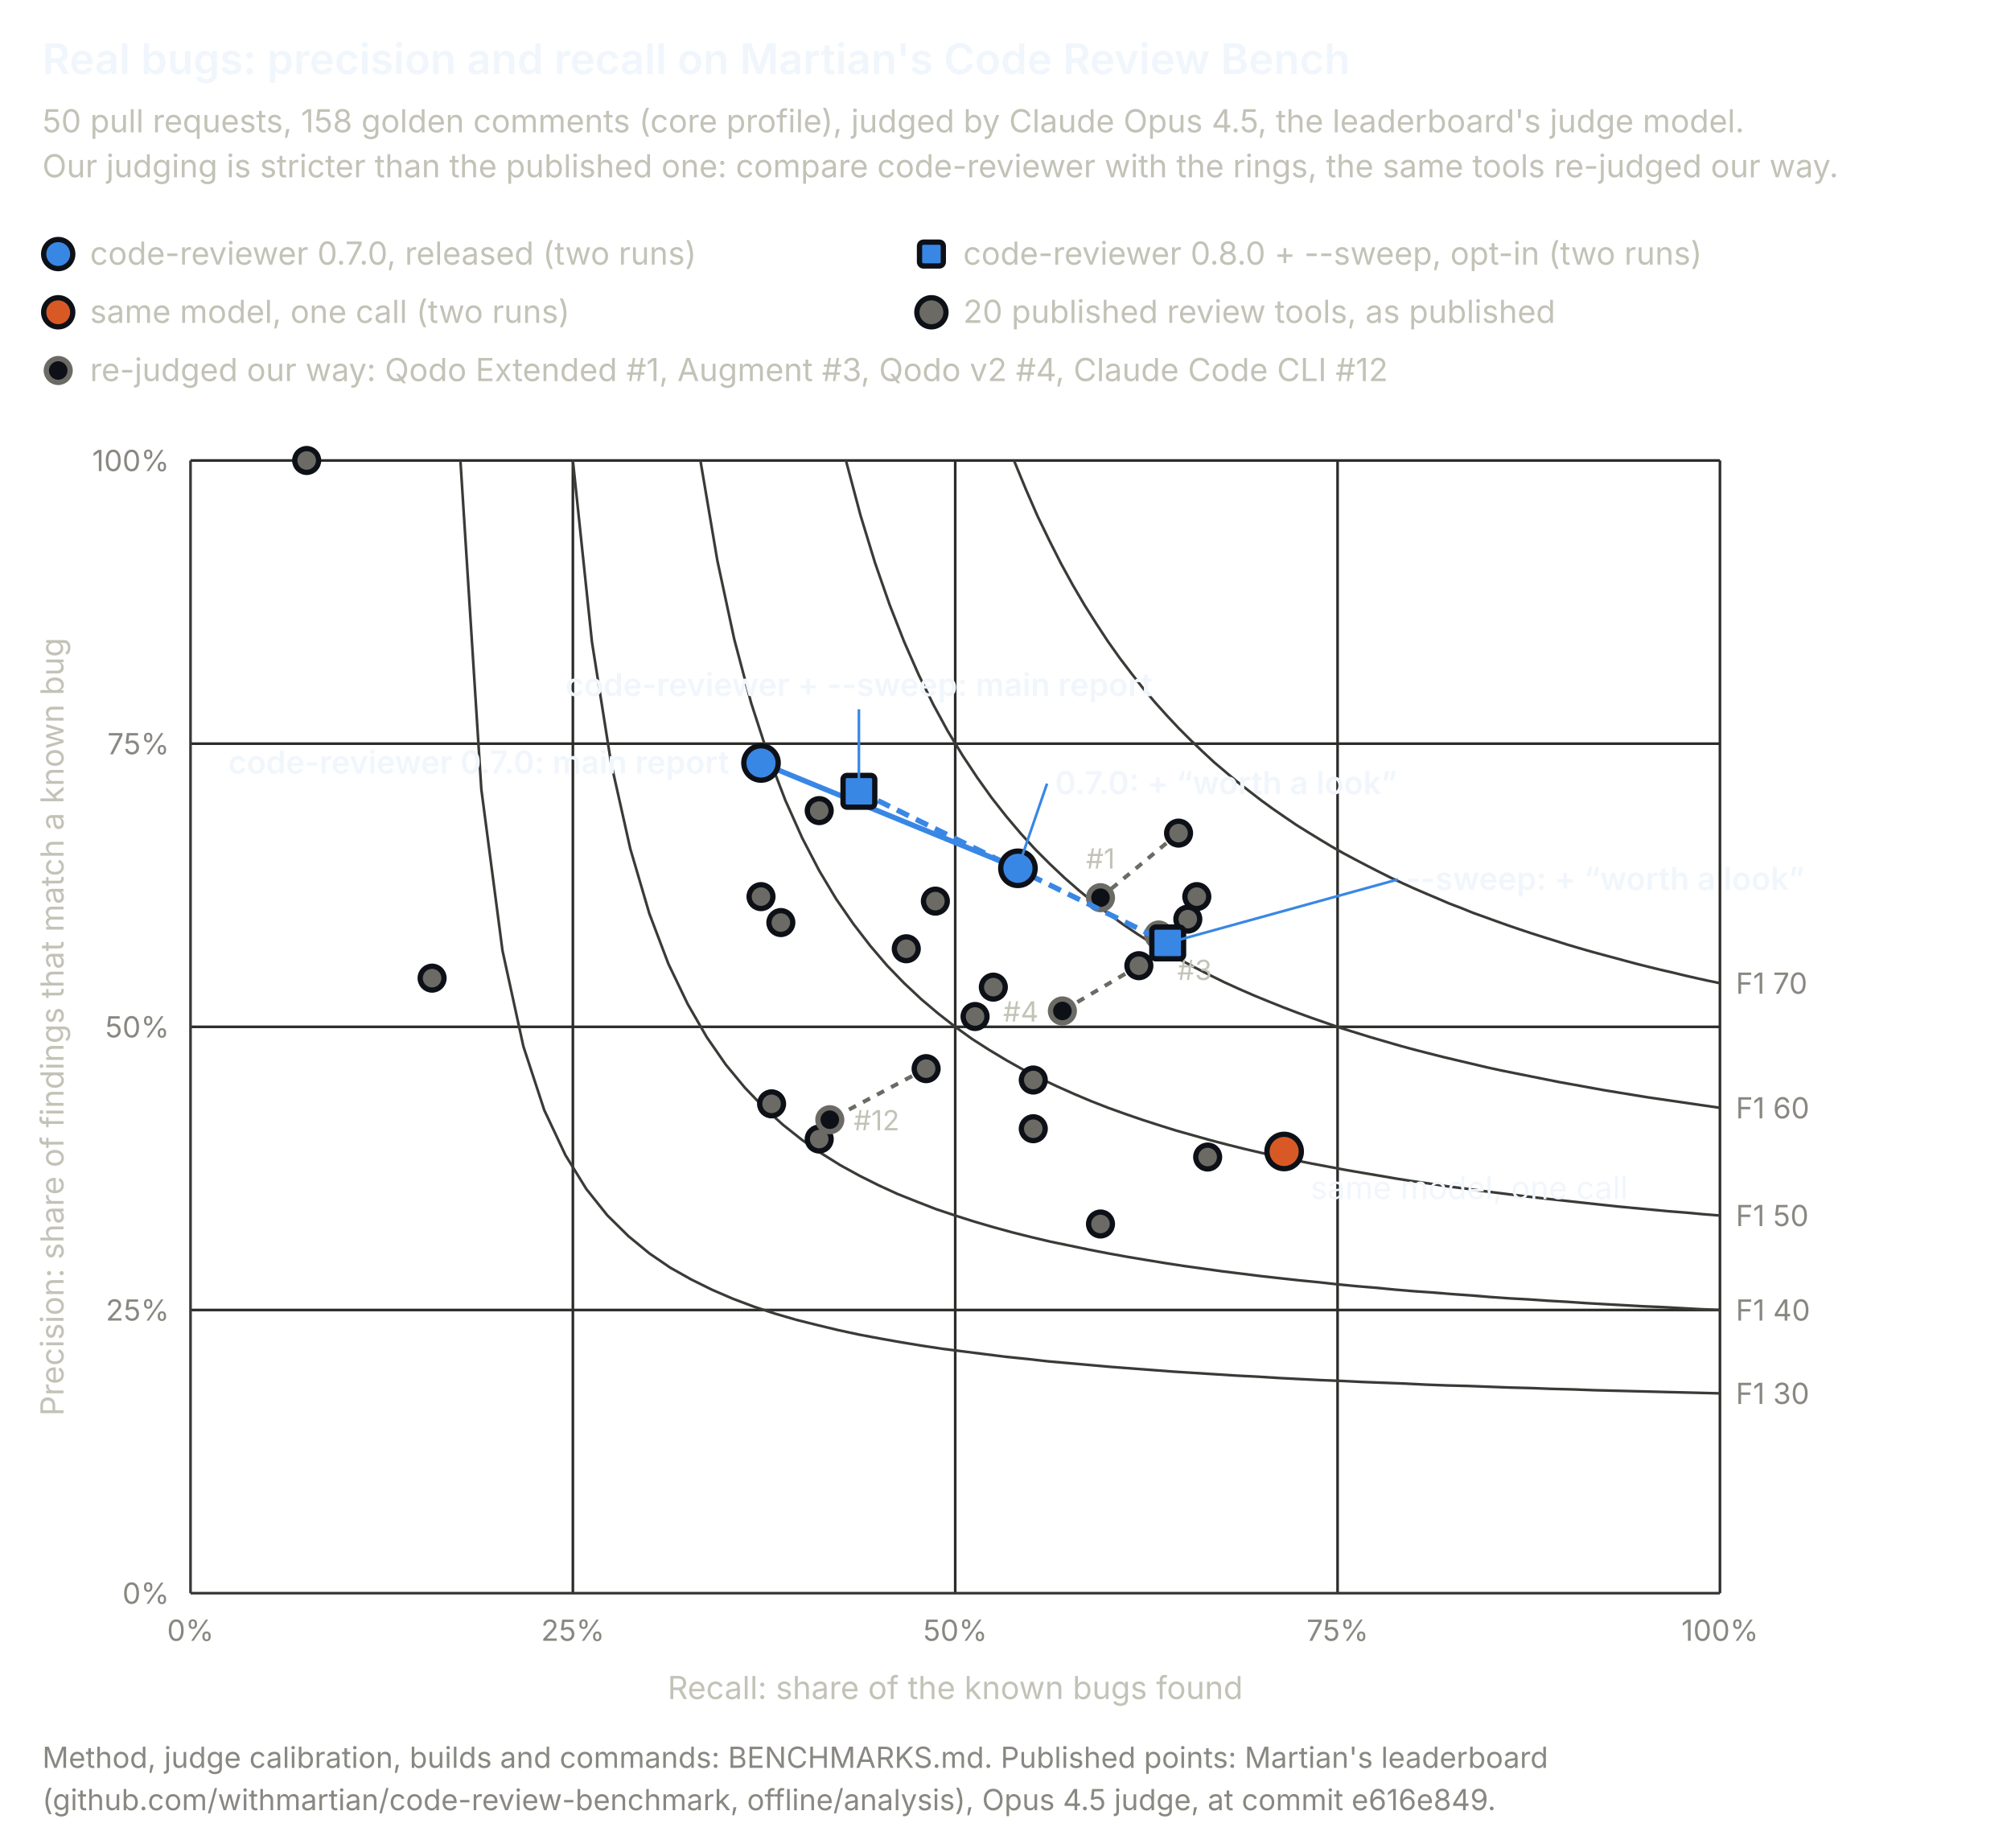
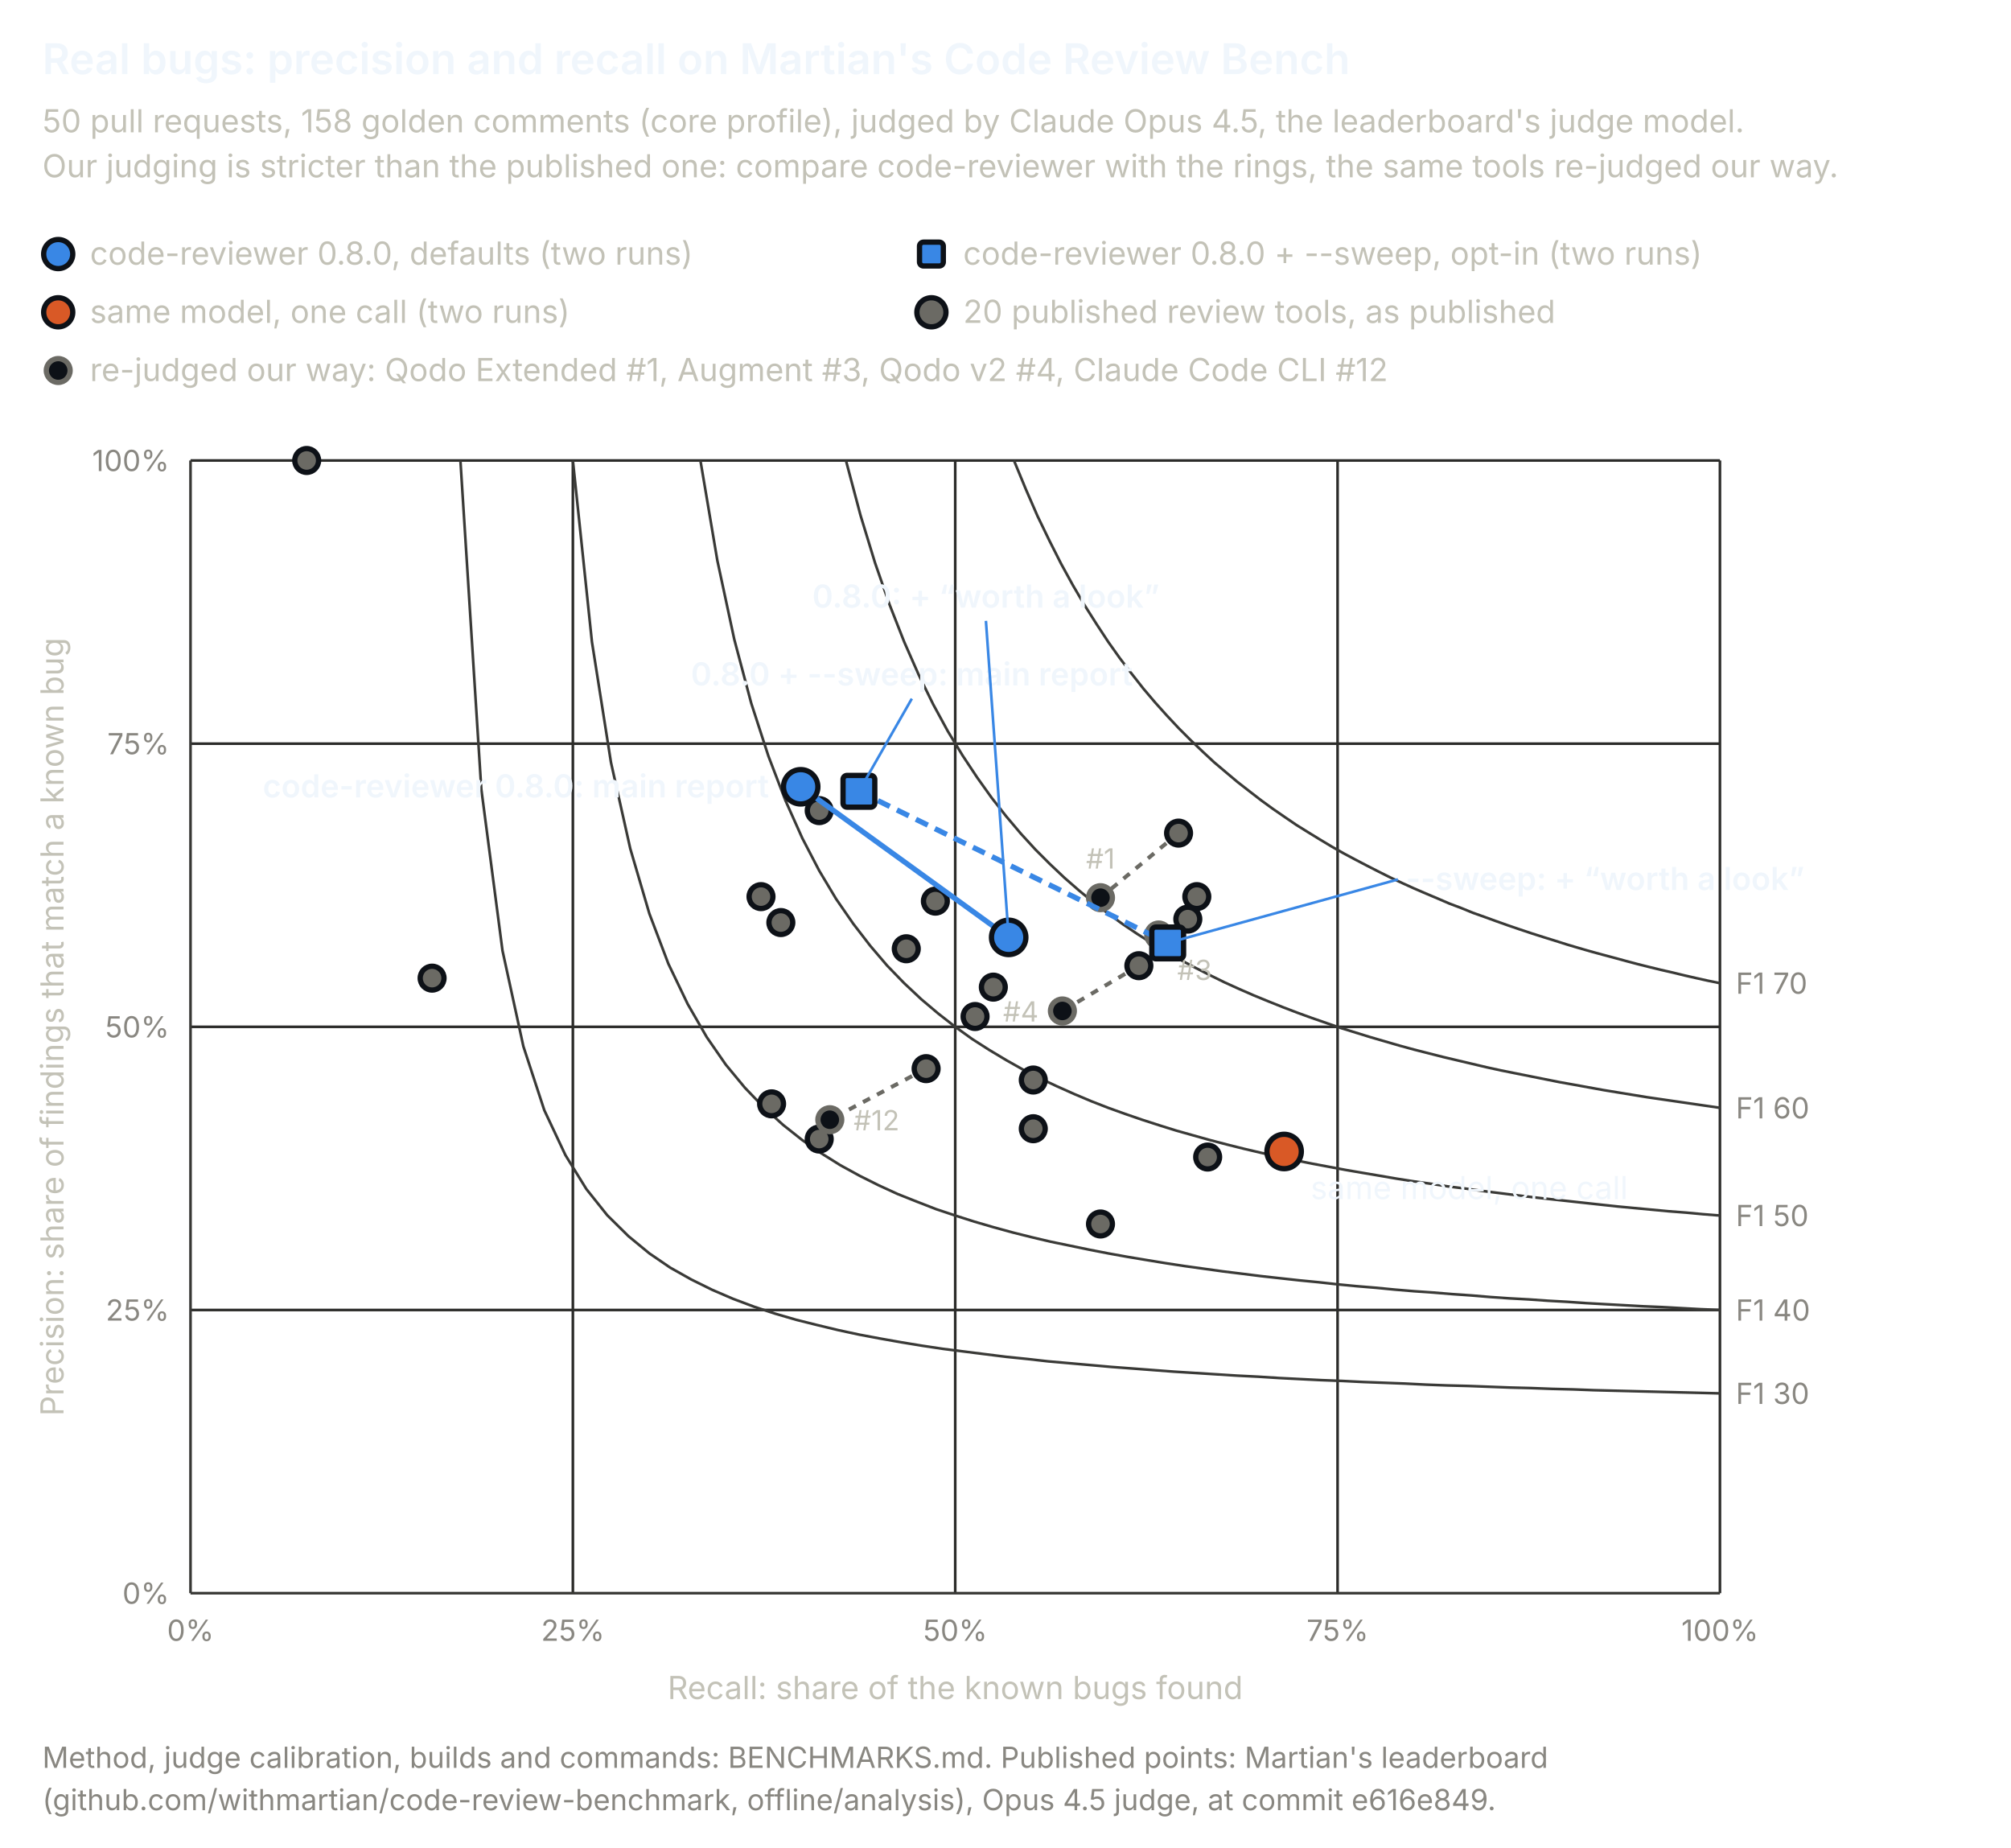
- <svg xmlns="http://www.w3.org/2000/svg" width="760" height="698" viewBox="0 0 760 698" role="img" aria-label="Precision against recall on real bugs, Martian Code Review Bench, Opus 4.5 judge: code-reviewer 0.7.0 main report 73.3 precision 37.3 recall, with worth-a-look findings 64.0 and 54.1; code-reviewer 0.8.0 with --sweep 70.8 and 43.7, with worth-a-look findings 57.4 and 63.9; the same model asked once 39.0 and 71.5; 20 published tools between 32.6 and 100.0 precision as published; re-judged our way (Qodo Extended #1, Augment #3, Qodo v2 #4, Claude Code CLI #12): #1 67.1/64.6 published, 61.4/59.5 re-judged; #3 59.5/65.2 published, 58.1/63.3 re-judged; #4 55.4/62.0 published, 51.4/57.0 re-judged; #12 46.3/48.1 published, 41.8/41.8 re-judged" font-family="system-ui, -apple-system, &quot;Segoe UI&quot;, sans-serif">
+ <svg xmlns="http://www.w3.org/2000/svg" width="760" height="698" viewBox="0 0 760 698" role="img" aria-label="Precision against recall on real bugs, Martian Code Review Bench, Opus 4.5 judge: code-reviewer 0.8.0 main report 71.2 precision 39.9 recall, with worth-a-look findings 57.9 and 53.5; code-reviewer 0.8.0 with --sweep 70.8 and 43.7, with worth-a-look findings 57.4 and 63.9; the same model asked once 39.0 and 71.5; 20 published tools between 32.6 and 100.0 precision as published; re-judged our way (Qodo Extended #1, Augment #3, Qodo v2 #4, Claude Code CLI #12): #1 67.1/64.6 published, 61.4/59.5 re-judged; #3 59.5/65.2 published, 58.1/63.3 re-judged; #4 55.4/62.0 published, 51.4/57.0 re-judged; #12 46.3/48.1 published, 41.8/41.8 re-judged" font-family="system-ui, -apple-system, &quot;Segoe UI&quot;, sans-serif">
  <text x="16.0" y="28.0" font-size="16" fill="#f0f6fc" font-weight="600">Real bugs: precision and recall on Martian's Code Review Bench</text>
  <text x="16.0" y="50.0" font-size="12" fill="#c3c2b7">50 pull requests, 158 golden comments (core profile), judged by Claude Opus 4.5, the leaderboard's judge model.</text>
  <text x="16.0" y="67.0" font-size="12" fill="#c3c2b7">Our judging is stricter than the published one: compare code-reviewer with the rings, the same tools re-judged our way.</text>
  <circle cx="22.0" cy="96.0" r="5.5" fill="#3987e5" stroke="#0d1117" stroke-width="2" />
-   <text x="34.0" y="100.0" font-size="12" fill="#c3c2b7">code-reviewer 0.7.0, released (two runs)</text>
+   <text x="34.0" y="100.0" font-size="12" fill="#c3c2b7">code-reviewer 0.8.0, defaults (two runs)</text>
  <rect x="347.5" y="91.5" width="9.0" height="9.0" rx="1.5" fill="#3987e5" stroke="#0d1117" stroke-width="2" />
  <text x="364.0" y="100.0" font-size="12" fill="#c3c2b7">code-reviewer 0.8.0 + --sweep, opt-in (two runs)</text>
  <circle cx="22.0" cy="118.0" r="5.5" fill="#d95926" stroke="#0d1117" stroke-width="2" />
  <text x="34.0" y="122.0" font-size="12" fill="#c3c2b7">same model, one call (two runs)</text>
  <circle cx="352.0" cy="118.0" r="5.5" fill="#6b6a64" stroke="#0d1117" stroke-width="2" />
  <text x="364.0" y="122.0" font-size="12" fill="#c3c2b7">20 published review tools, as published</text>
  <circle cx="22.0" cy="140.0" r="4.5" fill="#0d1117" stroke="#6b6a64" stroke-width="2" />
  <text x="34.0" y="144.0" font-size="12" fill="#c3c2b7">re-judged our way: Qodo Extended #1, Augment #3, Qodo v2 #4, Claude Code CLI #12</text>
  <line x1="216.5" y1="602" x2="216.5" y2="174" stroke="#2c2c2a" stroke-width="1" />
  <line x1="72" y1="495.0" x2="650" y2="495.0" stroke="#2c2c2a" stroke-width="1" />
  <line x1="361.0" y1="602" x2="361.0" y2="174" stroke="#2c2c2a" stroke-width="1" />
  <line x1="72" y1="388.0" x2="650" y2="388.0" stroke="#2c2c2a" stroke-width="1" />
  <line x1="505.5" y1="602" x2="505.5" y2="174" stroke="#2c2c2a" stroke-width="1" />
  <line x1="72" y1="281.0" x2="650" y2="281.0" stroke="#2c2c2a" stroke-width="1" />
  <line x1="650.0" y1="602" x2="650.0" y2="174" stroke="#2c2c2a" stroke-width="1" />
  <line x1="72" y1="174.0" x2="650" y2="174.0" stroke="#2c2c2a" stroke-width="1" />
  <line x1="72" y1="602" x2="650" y2="602" stroke="#383835" stroke-width="1" />
  <line x1="72" y1="602" x2="72" y2="174" stroke="#383835" stroke-width="1" />
  <text x="72.0" y="620.0" font-size="11" fill="#898781" text-anchor="middle">0%</text>
  <text x="64.0" y="606.0" font-size="11" fill="#898781" text-anchor="end">0%</text>
  <text x="216.5" y="620.0" font-size="11" fill="#898781" text-anchor="middle">25%</text>
  <text x="64.0" y="499.0" font-size="11" fill="#898781" text-anchor="end">25%</text>
  <text x="361.0" y="620.0" font-size="11" fill="#898781" text-anchor="middle">50%</text>
  <text x="64.0" y="392.0" font-size="11" fill="#898781" text-anchor="end">50%</text>
  <text x="505.5" y="620.0" font-size="11" fill="#898781" text-anchor="middle">75%</text>
  <text x="64.0" y="285.0" font-size="11" fill="#898781" text-anchor="end">75%</text>
  <text x="650.0" y="620.0" font-size="11" fill="#898781" text-anchor="middle">100%</text>
  <text x="64.0" y="178.0" font-size="11" fill="#898781" text-anchor="end">100%</text>
  <text x="361.0" y="642.0" font-size="12" fill="#c3c2b7" text-anchor="middle">Recall: share of the known bugs found</text>
  <text x="24" y="388.0" font-size="12" fill="#c3c2b7" text-anchor="middle" transform="rotate(-90 24 388.0)">Precision: share of findings that match a known bug</text>
  <polyline points="174.0,174.0 181.9,298.2 189.9,359.2 197.8,395.4 205.7,419.5 213.7,436.5 221.6,449.3 229.5,459.2 237.5,467.1 245.4,473.6 253.3,479.0 261.3,483.5 269.2,487.4 277.1,490.8 285.1,493.8 293.0,496.4 300.9,498.7 308.9,500.7 316.8,502.6 324.7,504.3 332.7,505.8 340.6,507.2 348.5,508.5 356.5,509.7 364.4,510.7 372.3,511.7 380.3,512.7 388.2,513.5 396.1,514.4 404.1,515.1 412.0,515.8 419.9,516.5 427.9,517.1 435.8,517.7 443.7,518.3 451.7,518.8 459.6,519.3 467.5,519.8 475.5,520.2 483.4,520.7 491.3,521.1 499.3,521.5 507.2,521.8 515.1,522.2 523.1,522.5 531.0,522.8 538.9,523.2 546.9,523.5 554.8,523.7 562.7,524.0 570.7,524.3 578.6,524.5 586.5,524.8 594.5,525.0 602.4,525.3 610.3,525.5 618.3,525.7 626.2,525.9 634.1,526.1 642.1,526.3 650.0,526.5" fill="none" stroke="#3a3a37" stroke-width="1" />
  <text x="656.0" y="530.5" font-size="11" fill="#898781">F1 30</text>
  <polyline points="216.5,174.0 223.7,242.5 230.9,288.1 238.2,320.7 245.4,345.2 252.6,364.2 259.9,379.4 267.1,391.9 274.3,402.3 281.5,411.0 288.8,418.6 296.0,425.1 303.2,430.8 310.4,435.8 317.6,440.3 324.9,444.3 332.1,447.9 339.3,451.2 346.6,454.1 353.8,456.9 361.0,459.3 368.2,461.6 375.4,463.7 382.7,465.7 389.9,467.5 397.1,469.2 404.4,470.7 411.6,472.2 418.8,473.6 426.0,474.9 433.2,476.1 440.5,477.3 447.7,478.4 454.9,479.4 462.1,480.4 469.4,481.3 476.6,482.2 483.8,483.0 491.1,483.8 498.3,484.5 505.5,485.3 512.7,486.0 520.0,486.6 527.2,487.3 534.4,487.9 541.6,488.4 548.9,489.0 556.1,489.5 563.3,490.1 570.5,490.6 577.8,491.0 585.0,491.5 592.2,491.9 599.4,492.4 606.6,492.8 613.9,493.2 621.1,493.6 628.3,493.9 635.5,494.3 642.8,494.7 650.0,495.0" fill="none" stroke="#3a3a37" stroke-width="1" />
  <text x="656.0" y="499.0" font-size="11" fill="#898781">F1 40</text>
  <polyline points="264.7,174.0 271.1,211.8 277.5,241.6 283.9,265.7 290.4,285.7 296.8,302.4 303.2,316.7 309.6,329.0 316.0,339.7 322.5,349.1 328.9,357.4 335.3,364.9 341.7,371.5 348.2,377.6 354.6,383.0 361.0,388.0 367.4,392.6 373.8,396.7 380.3,400.6 386.7,404.2 393.1,407.5 399.5,410.5 406.0,413.4 412.4,416.1 418.8,418.6 425.2,420.9 431.6,423.1 438.1,425.2 444.5,427.2 450.9,429.0 457.3,430.8 463.8,432.5 470.2,434.1 476.6,435.6 483.0,437.0 489.4,438.4 495.9,439.7 502.3,440.9 508.7,442.1 515.1,443.2 521.6,444.3 528.0,445.4 534.4,446.4 540.8,447.3 547.2,448.3 553.7,449.1 560.1,450.0 566.5,450.8 572.9,451.6 579.4,452.4 585.8,453.1 592.2,453.8 598.6,454.5 605.0,455.2 611.5,455.9 617.9,456.5 624.3,457.1 630.7,457.7 637.2,458.2 643.6,458.8 650.0,459.3" fill="none" stroke="#3a3a37" stroke-width="1" />
  <text x="656.0" y="463.3" font-size="11" fill="#898781">F1 50</text>
  <polyline points="319.7,174.0 325.2,194.7 330.7,212.7 336.2,228.5 341.7,242.5 347.2,255.0 352.7,266.2 358.2,276.3 363.8,285.5 369.3,293.8 374.8,301.5 380.3,308.5 385.8,315.0 391.3,321.0 396.8,326.5 402.3,331.7 407.8,336.5 413.3,341.0 418.8,345.2 424.3,349.2 429.8,352.9 435.3,356.4 440.8,359.7 446.3,362.8 451.8,365.7 457.3,368.5 462.8,371.2 468.3,373.7 473.8,376.1 479.4,378.4 484.9,380.6 490.4,382.7 495.9,384.7 501.4,386.6 506.9,388.5 512.4,390.2 517.9,391.9 523.4,393.5 528.9,395.1 534.4,396.6 539.9,398.0 545.4,399.4 550.9,400.7 556.4,402.0 561.9,403.3 567.4,404.5 572.9,405.6 578.4,406.7 583.9,407.8 589.4,408.9 595.0,409.9 600.5,410.9 606.0,411.9 611.5,412.8 617.0,413.7 622.5,414.6 628.0,415.4 633.5,416.2 639.0,417.0 644.5,417.8 650.0,418.6" fill="none" stroke="#3a3a37" stroke-width="1" />
  <text x="656.0" y="422.6" font-size="11" fill="#898781">F1 60</text>
  <polyline points="383.2,174.0 387.7,184.9 392.1,195.0 396.6,204.3 401.0,213.0 405.5,221.2 409.9,228.7 414.4,235.8 418.8,242.5 423.2,248.7 427.7,254.6 432.1,260.2 436.6,265.5 441.0,270.4 445.5,275.2 449.9,279.6 454.4,283.9 458.8,288.0 463.3,291.8 467.7,295.5 472.2,299.0 476.6,302.4 481.0,305.6 485.5,308.7 489.9,311.7 494.4,314.5 498.8,317.2 503.3,319.9 507.7,322.4 512.2,324.8 516.6,327.1 521.1,329.4 525.5,331.6 530.0,333.7 534.4,335.7 538.8,337.6 543.3,339.5 547.7,341.4 552.2,343.1 556.6,344.9 561.1,346.5 565.5,348.1 570.0,349.7 574.4,351.2 578.9,352.7 583.3,354.1 587.8,355.5 592.2,356.9 596.6,358.2 601.1,359.5 605.5,360.7 610.0,361.9 614.4,363.1 618.9,364.3 623.3,365.4 627.8,366.5 632.2,367.5 636.7,368.6 641.1,369.6 645.6,370.6 650.0,371.5" fill="none" stroke="#3a3a37" stroke-width="1" />
  <text x="656.0" y="375.5" font-size="11" fill="#898781">F1 70</text>
  <line x1="445.4" y1="314.8" x2="415.9" y2="339.2" stroke="#6b6a64" stroke-width="1.5" stroke-dasharray="3 3" />
  <line x1="448.9" y1="347.3" x2="437.9" y2="353.3" stroke="#6b6a64" stroke-width="1.5" stroke-dasharray="3 3" />
  <line x1="430.4" y1="364.9" x2="401.5" y2="382.0" stroke="#6b6a64" stroke-width="1.5" stroke-dasharray="3 3" />
  <line x1="350.0" y1="403.8" x2="313.6" y2="423.1" stroke="#6b6a64" stroke-width="1.5" stroke-dasharray="3 3" />
  <circle cx="445.4" cy="314.8" r="4.5" fill="#6b6a64" stroke="#0d1117" stroke-width="2" />
  <circle cx="452.3" cy="338.8" r="4.5" fill="#6b6a64" stroke="#0d1117" stroke-width="2" />
  <circle cx="448.9" cy="347.3" r="4.5" fill="#6b6a64" stroke="#0d1117" stroke-width="2" />
  <circle cx="430.4" cy="364.9" r="4.5" fill="#6b6a64" stroke="#0d1117" stroke-width="2" />
  <circle cx="353.5" cy="340.5" r="4.5" fill="#6b6a64" stroke="#0d1117" stroke-width="2" />
  <circle cx="375.4" cy="373.0" r="4.5" fill="#6b6a64" stroke="#0d1117" stroke-width="2" />
  <circle cx="309.6" cy="306.3" r="4.5" fill="#6b6a64" stroke="#0d1117" stroke-width="2" />
  <circle cx="342.5" cy="358.5" r="4.5" fill="#6b6a64" stroke="#0d1117" stroke-width="2" />
  <circle cx="368.5" cy="384.1" r="4.5" fill="#6b6a64" stroke="#0d1117" stroke-width="2" />
  <circle cx="390.5" cy="408.1" r="4.5" fill="#6b6a64" stroke="#0d1117" stroke-width="2" />
  <circle cx="456.4" cy="437.2" r="4.5" fill="#6b6a64" stroke="#0d1117" stroke-width="2" />
  <circle cx="350.0" cy="403.8" r="4.5" fill="#6b6a64" stroke="#0d1117" stroke-width="2" />
  <circle cx="390.5" cy="426.5" r="4.5" fill="#6b6a64" stroke="#0d1117" stroke-width="2" />
  <circle cx="295.1" cy="348.6" r="4.5" fill="#6b6a64" stroke="#0d1117" stroke-width="2" />
  <circle cx="287.6" cy="338.8" r="4.5" fill="#6b6a64" stroke="#0d1117" stroke-width="2" />
  <circle cx="415.9" cy="462.5" r="4.5" fill="#6b6a64" stroke="#0d1117" stroke-width="2" />
  <circle cx="309.6" cy="430.4" r="4.5" fill="#6b6a64" stroke="#0d1117" stroke-width="2" />
  <circle cx="291.6" cy="417.1" r="4.5" fill="#6b6a64" stroke="#0d1117" stroke-width="2" />
  <circle cx="163.3" cy="369.6" r="4.5" fill="#6b6a64" stroke="#0d1117" stroke-width="2" />
  <circle cx="115.9" cy="174.0" r="4.5" fill="#6b6a64" stroke="#0d1117" stroke-width="2" />
  <circle cx="415.9" cy="339.2" r="4.5" fill="#0d1117" stroke="#6b6a64" stroke-width="2" />
  <text x="415.9" y="328.2" font-size="10.5" fill="#c3c2b7" text-anchor="middle">#1</text>
  <circle cx="437.9" cy="353.3" r="4.5" fill="#0d1117" stroke="#6b6a64" stroke-width="2" />
  <text x="444.9" y="370.3" font-size="10.5" fill="#c3c2b7" text-anchor="start">#3</text>
  <circle cx="401.5" cy="382.0" r="4.5" fill="#0d1117" stroke="#6b6a64" stroke-width="2" />
  <text x="392.5" y="386.0" font-size="10.5" fill="#c3c2b7" text-anchor="end">#4</text>
  <circle cx="313.6" cy="423.1" r="4.5" fill="#0d1117" stroke="#6b6a64" stroke-width="2" />
  <text x="322.6" y="427.1" font-size="10.5" fill="#c3c2b7" text-anchor="start">#12</text>
-   <line x1="287.6" y1="288.3" x2="384.7" y2="328.1" stroke="#3987e5" stroke-width="2" />
+   <line x1="302.6" y1="297.3" x2="381.2" y2="354.2" stroke="#3987e5" stroke-width="2" />
  <line x1="324.6" y1="299.0" x2="441.3" y2="356.3" stroke="#3987e5" stroke-width="2" stroke-dasharray="5 3" />
-   <circle cx="287.6" cy="288.3" r="6.5" fill="#3987e5" stroke="#0d1117" stroke-width="2" />
-   <circle cx="384.7" cy="328.1" r="6.5" fill="#3987e5" stroke="#0d1117" stroke-width="2" />
+   <circle cx="302.6" cy="297.3" r="6.5" fill="#3987e5" stroke="#0d1117" stroke-width="2" />
+   <circle cx="381.2" cy="354.2" r="6.5" fill="#3987e5" stroke="#0d1117" stroke-width="2" />
  <rect x="318.6" y="293.0" width="12" height="12" rx="1.5" fill="#3987e5" stroke="#0d1117" stroke-width="2" />
  <rect x="435.3" y="350.3" width="12" height="12" rx="1.5" fill="#3987e5" stroke="#0d1117" stroke-width="2" />
  <circle cx="485.3" cy="435.1" r="6.5" fill="#d95926" stroke="#0d1117" stroke-width="2" />
-   <text x="275.6" y="292.3" font-size="12" fill="#f0f6fc" text-anchor="end" font-weight="600">code-reviewer 0.7.0: main report</text>
-   <line x1="324.6" y1="299.0" x2="324.6" y2="268.0" stroke="#3987e5" stroke-width="1" />
-   <text x="324.6" y="263.0" font-size="12" fill="#f0f6fc" text-anchor="middle" font-weight="600">code-reviewer + --sweep: main report</text>
-   <line x1="384.7" y1="328.1" x2="395.7" y2="296.1" stroke="#3987e5" stroke-width="1" />
-   <text x="398.7" y="300.1" font-size="12" fill="#f0f6fc" text-anchor="start" font-weight="600">0.7.0: + “worth a look”</text>
+   <text x="290.6" y="301.3" font-size="12" fill="#f0f6fc" text-anchor="end" font-weight="600">code-reviewer 0.8.0: main report</text>
+   <line x1="324.6" y1="299.0" x2="344.6" y2="264.0" stroke="#3987e5" stroke-width="1" />
+   <text x="344.6" y="259.0" font-size="12" fill="#f0f6fc" text-anchor="middle" font-weight="600">0.8.0 + --sweep: main report</text>
+   <line x1="381.2" y1="354.2" x2="372.6" y2="234.6" stroke="#3987e5" stroke-width="1" />
+   <text x="372.6" y="229.6" font-size="12" fill="#f0f6fc" text-anchor="middle" font-weight="600">0.8.0: + “worth a look”</text>
  <line x1="441.3" y1="356.3" x2="528.3" y2="332.3" stroke="#3987e5" stroke-width="1" />
  <text x="531.3" y="336.3" font-size="12" fill="#f0f6fc" text-anchor="start" font-weight="600">--sweep: + “worth a look”</text>
  <text x="495.3" y="453.1" font-size="12" fill="#f0f6fc">same model, one call</text>
  <text x="16.0" y="668.0" font-size="11" fill="#898781">Method, judge calibration, builds and commands: BENCHMARKS.md. Published points: Martian's leaderboard</text>
  <text x="16.0" y="684.0" font-size="11" fill="#898781">(github.com/withmartian/code-review-benchmark, offline/analysis), Opus 4.5 judge, at commit e616e849.</text>
</svg>
